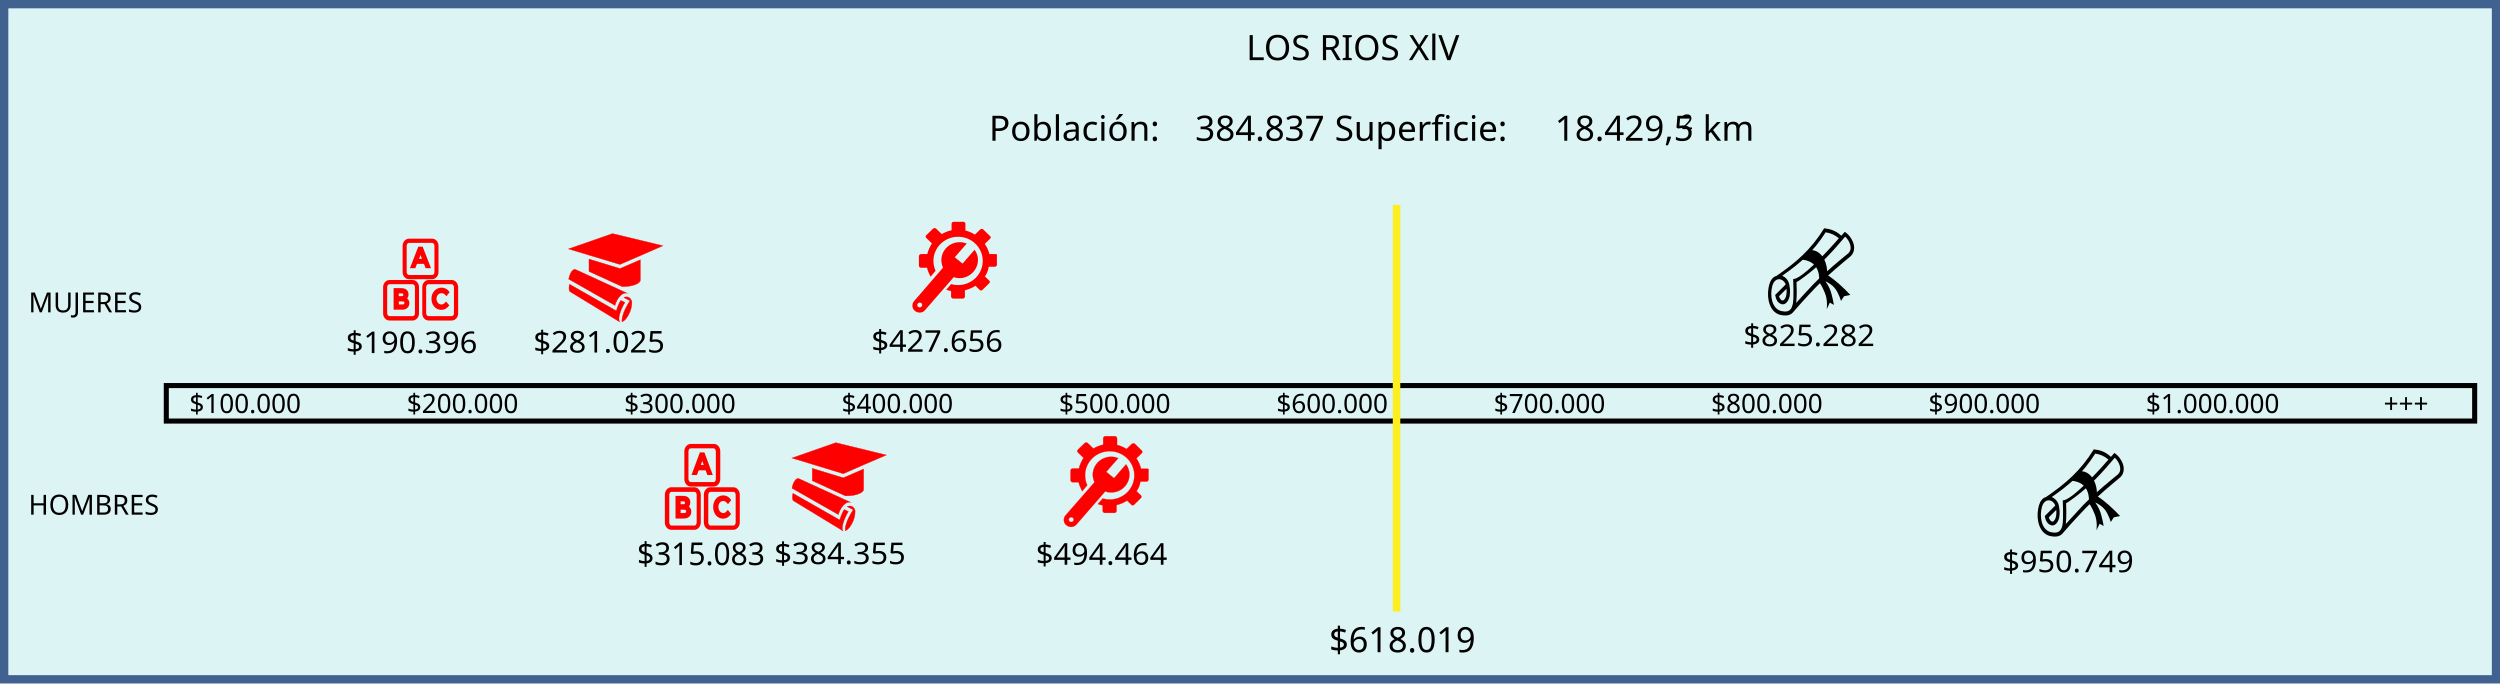
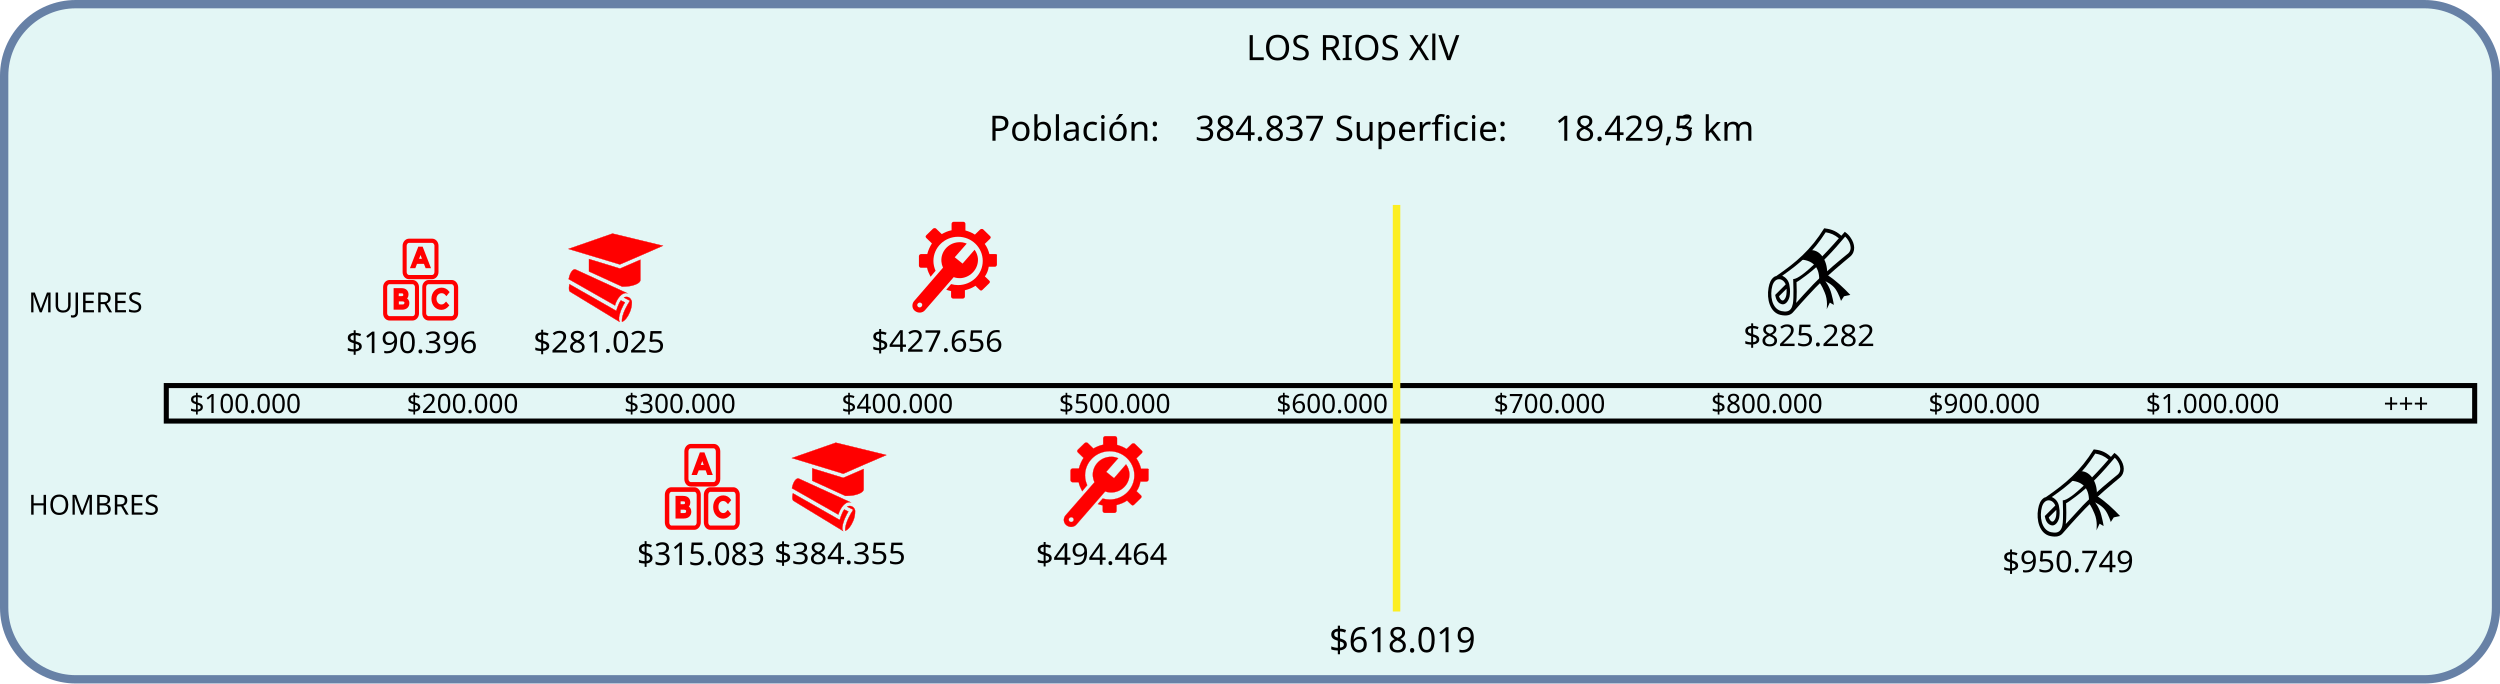
<svg xmlns="http://www.w3.org/2000/svg" version="1.1" id="Capa_1" x="0px" y="0px" viewBox="0 0 1500.4 410.1" style="enable-background:new 0 0 1500.4 410.1;" xml:space="preserve">
  <style type="text/css">
- 	.st0{fill:#DCF4F3;stroke:#416190;stroke-width:5;stroke-miterlimit:5.83;}
+ 	.st0{opacity:0.8;fill:#DCF4F3;stroke:#416190;stroke-width:5;stroke-miterlimit:5.83;}
	.st1{fill:none;stroke:#000000;stroke-width:3.04;stroke-miterlimit:10;}
	.st2{fill:none;}
- 	.st3{font-family:'Optima-Bold';}
+ 	.st3{font-family:'ArialMT';}
	.st4{font-size:16px;}
	.st5{letter-spacing:27.6;}
	.st6{letter-spacing:9.2;}
	.st7{fill:#FF0000;}
	.st8{font-size:21px;}
	.st9{font-family:'Verdana-Bold';}
- 	.st10{font-family:'Optima-Regular';}
- 	.st11{font-size:12.243px;}
- 	.st12{fill:#FCEE21;}
- 	.st13{font-size:16.651px;}
- 	.st14{fill:#FF0000;stroke:#FF0000;stroke-width:1.366;stroke-miterlimit:10;}
- 	.st15{font-size:18.927px;}
- 	.st16{fill:#FF0000;stroke:#FF0000;stroke-width:1.334;stroke-miterlimit:10;}
- 	.st17{font-size:18px;}
- 	.st18{fill:#FF0000;stroke:#FF0000;stroke-width:0.217;stroke-miterlimit:10;}
- 	.st19{fill:#FF0000;stroke:#FF0000;stroke-width:0.141;stroke-miterlimit:10;}
- 	.st20{fill-rule:evenodd;clip-rule:evenodd;}
+ 	.st10{font-size:12.243px;}
+ 	.st11{fill:#FCEE21;}
+ 	.st12{font-size:16.651px;}
+ 	.st13{fill:#FF0000;stroke:#FF0000;stroke-width:1.366;stroke-miterlimit:10;}
+ 	.st14{font-size:18.927px;}
+ 	.st15{fill:#FF0000;stroke:#FF0000;stroke-width:1.334;stroke-miterlimit:10;}
+ 	.st16{font-size:18px;}
+ 	.st17{fill:#FF0000;stroke:#FF0000;stroke-width:0.217;stroke-miterlimit:10;}
+ 	.st18{fill:#FF0000;stroke:#FF0000;stroke-width:0.141;stroke-miterlimit:10;}
</style>
-   <rect x="2.5" y="2.5" class="st0" width="1495.5" height="405.2" />
+   <path class="st0" d="M45.5,2.5H1455c23.7,0,43,19.3,43,43v319.2c0,23.7-19.3,43-43,43H45.5c-23.7,0-43-19.3-43-43V45.5  C2.5,21.8,21.8,2.5,45.5,2.5z" />
  <rect x="99.8" y="231.4" class="st1" width="1385.4" height="21.3" />
  <rect x="113.7" y="235.8" class="st2" width="1371.8" height="36.8" />
-   <text transform="matrix(0.9794 0 0 1 113.6831 247.8698)" class="st3 st4">$100.000</text>
-   <text transform="matrix(0.9794 0 0 1 179.0278 247.8698)" class="st3 st4 st5"> </text>
-   <text transform="matrix(0.9794 0 0 1 211.5347 247.8698)" class="st3 st4 st5"> </text>
-   <text transform="matrix(0.9794 0 0 1 244.1489 247.8698)" class="st3 st4">$200.000</text>
-   <text transform="matrix(0.9794 0 0 1 309.4932 247.8698)" class="st3 st4 st5"> </text>
-   <text transform="matrix(0.9794 0 0 1 342 247.8698)" class="st3 st4 st5"> </text>
-   <text transform="matrix(0.9794 0 0 1 374.6143 247.8698)" class="st3 st4">$300.000</text>
-   <text transform="matrix(0.9794 0 0 1 439.96 247.8698)" class="st3 st4 st5"> </text>
-   <text transform="matrix(0.9794 0 0 1 472.4658 247.8698)" class="st3 st4 st5"> </text>
-   <text transform="matrix(0.9794 0 0 1 505.0801 247.8698)" class="st3 st4">$400.000</text>
-   <text transform="matrix(0.9794 0 0 1 570.4258 247.8698)" class="st3 st4 st5"> </text>
-   <text transform="matrix(0.9794 0 0 1 602.9316 247.8698)" class="st3 st4 st5"> </text>
-   <text transform="matrix(0.9794 0 0 1 635.5557 247.8698)" class="st3 st4">$500.000</text>
-   <text transform="matrix(0.9794 0 0 1 700.9014 247.8698)" class="st3 st4 st5"> </text>
-   <text transform="matrix(0.9794 0 0 1 733.3975 247.8698)" class="st3 st4 st5"> </text>
-   <text transform="matrix(0.9794 0 0 1 766.0215 247.8698)" class="st3 st4">$600.000</text>
-   <text transform="matrix(0.9794 0 0 1 831.3672 247.8698)" class="st3 st4 st5"> </text>
-   <text transform="matrix(0.9794 0 0 1 863.873 247.8698)" class="st3 st4 st5"> </text>
-   <text transform="matrix(0.9794 0 0 1 896.4873 247.8698)" class="st3 st4">$700.000</text>
-   <text transform="matrix(0.9794 0 0 1 961.833 247.8698)" class="st3 st4 st5"> </text>
-   <text transform="matrix(0.9794 0 0 1 994.3389 247.8698)" class="st3 st4 st5"> </text>
-   <text transform="matrix(0.9794 0 0 1 1026.953 247.8698)" class="st3 st4">$800.000</text>
-   <text transform="matrix(0.9794 0 0 1 1092.299 247.8698)" class="st3 st4 st5"> </text>
-   <text transform="matrix(0.9794 0 0 1 1124.805 247.8698)" class="st3 st4 st5"> </text>
-   <text transform="matrix(0.9794 0 0 1 1157.419 247.8698)" class="st3 st4">$900.000</text>
-   <text transform="matrix(0.9794 0 0 1 1222.765 247.8698)" class="st3 st4 st5"> </text>
-   <text transform="matrix(0.9794 0 0 1 1255.271 247.8698)" class="st3 st4 st5"> </text>
-   <text transform="matrix(0.9794 0 0 1 1287.885 247.8698)" class="st3 st4">$1.000.000 </text>
-   <text transform="matrix(0.9794 0 0 1 1370.654 247.8698)" class="st3 st4 st6"> </text>
-   <text transform="matrix(0.9794 0 0 1 1385.736 247.8698)" class="st3 st4 st5"> </text>
-   <text transform="matrix(0.9794 0 0 1 1418.351 247.8698)" class="st3 st4">   +++</text>
+   <text transform="matrix(0.9794 0 0 1 113.6831 247.8696)" class="st3 st4">$100.000</text>
+   <text transform="matrix(0.9794 0 0 1 179.0278 247.8696)" class="st3 st4 st5"> </text>
+   <text transform="matrix(0.9794 0 0 1 211.5352 247.8696)" class="st3 st4 st5"> </text>
+   <text transform="matrix(0.9794 0 0 1 244.1489 247.8696)" class="st3 st4">$200.000</text>
+   <text transform="matrix(0.9794 0 0 1 309.4932 247.8696)" class="st3 st4 st5"> </text>
+   <text transform="matrix(0.9794 0 0 1 342 247.8696)" class="st3 st4 st5"> </text>
+   <text transform="matrix(0.9794 0 0 1 374.6143 247.8696)" class="st3 st4">$300.000</text>
+   <text transform="matrix(0.9794 0 0 1 439.96 247.8696)" class="st3 st4 st5"> </text>
+   <text transform="matrix(0.9794 0 0 1 472.4658 247.8696)" class="st3 st4 st5"> </text>
+   <text transform="matrix(0.9794 0 0 1 505.0801 247.8696)" class="st3 st4">$400.000</text>
+   <text transform="matrix(0.9794 0 0 1 570.4258 247.8696)" class="st3 st4 st5"> </text>
+   <text transform="matrix(0.9794 0 0 1 602.9316 247.8696)" class="st3 st4 st5"> </text>
+   <text transform="matrix(0.9794 0 0 1 635.5557 247.8696)" class="st3 st4">$500.000</text>
+   <text transform="matrix(0.9794 0 0 1 700.9014 247.8696)" class="st3 st4 st5"> </text>
+   <text transform="matrix(0.9794 0 0 1 733.3975 247.8696)" class="st3 st4 st5"> </text>
+   <text transform="matrix(0.9794 0 0 1 766.0215 247.8696)" class="st3 st4">$600.000</text>
+   <text transform="matrix(0.9794 0 0 1 831.3672 247.8696)" class="st3 st4 st5"> </text>
+   <text transform="matrix(0.9794 0 0 1 863.873 247.8696)" class="st3 st4 st5"> </text>
+   <text transform="matrix(0.9794 0 0 1 896.4873 247.8696)" class="st3 st4">$700.000</text>
+   <text transform="matrix(0.9794 0 0 1 961.833 247.8696)" class="st3 st4 st5"> </text>
+   <text transform="matrix(0.9794 0 0 1 994.3389 247.8696)" class="st3 st4 st5"> </text>
+   <text transform="matrix(0.9794 0 0 1 1026.953 247.8696)" class="st3 st4">$800.000</text>
+   <text transform="matrix(0.9794 0 0 1 1092.299 247.8696)" class="st3 st4 st5"> </text>
+   <text transform="matrix(0.9794 0 0 1 1124.805 247.8696)" class="st3 st4 st5"> </text>
+   <text transform="matrix(0.9794 0 0 1 1157.419 247.8696)" class="st3 st4">$900.000</text>
+   <text transform="matrix(0.9794 0 0 1 1222.765 247.8696)" class="st3 st4 st5"> </text>
+   <text transform="matrix(0.9794 0 0 1 1255.271 247.8696)" class="st3 st4 st5"> </text>
+   <text transform="matrix(0.9794 0 0 1 1287.885 247.8696)" class="st3 st4">$1.000.000 </text>
+   <text transform="matrix(0.9794 0 0 1 1370.654 247.8696)" class="st3 st4 st6"> </text>
+   <text transform="matrix(0.9794 0 0 1 1385.736 247.8696)" class="st3 st4 st5"> </text>
+   <text transform="matrix(0.9794 0 0 1 1418.351 247.8696)" class="st3 st4">   +++</text>
  <path class="st7" d="M597.5,152.5h-3.7c-0.6-2.3-1.4-4.2-2.8-6.1l3.2-3.1c0.2-0.2,0.4-0.6,0.4-0.8c0-0.4-0.2-0.6-0.4-0.8l-4.1-4  c-0.4-0.4-1.2-0.4-1.8,0l-3.2,3.1c-1.8-1.2-3.7-1.9-5.7-2.5v-4c0-0.6-0.6-1.2-1.2-1.2h-5.9c-0.6,0-1.2,0.6-1.2,1.2v3.9  c-2.2,0.4-4.1,1.3-5.9,2.3l-3.4-3.3c-0.4-0.4-1.2-0.4-1.8,0l-4.1,4c-0.2,0.2-0.4,0.6-0.4,0.8s0.2,0.6,0.4,0.8l3.4,3.3  c-1.2,1.9-2.2,4-2.8,6.4h-3.8c-0.6,0-1.2,0.6-1.2,1.2v5.8c0,0.6,0.6,1.2,1.2,1.2h3.7c0.3,2,1.3,3.7,2.1,5.4l3-3.6  c-0.8-1.8-1.3-3.8-1.3-5.9c0-8,6.6-14.5,14.8-14.5s14.8,6.5,14.8,14.5s-6.6,14.5-14.8,14.5c-1.4,0-2.9-0.2-4.2-0.6l-2.9,3.4  c0.9,0.3,1.9,0.6,2.9,0.8v3.3c0,0.6,0.6,1.2,1.2,1.2h5.9c0.6,0,1.2-0.6,1.2-1.2v-3.8c2.3-0.6,4.3-1.3,6.3-2.7l2.6,2.5  c0.2,0.2,0.6,0.4,0.8,0.4s0.6-0.2,0.8-0.4l4.1-4c0.2-0.2,0.4-0.6,0.4-0.8c0-0.4-0.2-0.6-0.4-0.8l-2.6-2.5c1.2-1.7,2-3.6,2.3-5.8h3.7  c0.6,0,1.2-0.6,1.2-1.2v-5.7C598.7,153.1,598.3,152.5,597.5,152.5z" />
  <path class="st7" d="M586.9,155.1c-0.2-1.8-0.8-3.6-2-5.2l-7.2,8.3l-4.7-3.8l7.2-8.2c-1.7-0.7-3.4-1-5.2-0.8  c-6,0.5-10.5,5.7-10,11.6c0.1,1.2,0.4,2.4,0.9,3.5l0.1,0.1l-17.4,20.1c-0.7,0.8-1.1,2-1,3.1s0.6,2.1,1.5,2.8s2,1.1,3.2,1  c1.1-0.1,2.2-0.6,2.9-1.5l17.2-19.8l0.2,0.1c1.4,0.5,2.9,0.6,4.4,0.5C582.9,166.2,587.4,161,586.9,155.1z M552.1,184.5  c-0.9,0.1-1.5-0.6-1.6-1.3c-0.1-0.8,0.6-1.5,1.4-1.6c0.9-0.1,1.5,0.6,1.6,1.3C553.5,183.7,552.9,184.4,552.1,184.5z" />
  <rect x="797.7" y="375.6" class="st2" width="92" height="32.3" />
-   <text transform="matrix(0.9794 0 0 1 797.7002 391.4362)" class="st3 st8">$618.019</text>
+   <text transform="matrix(0.9794 0 0 1 797.7002 391.436)" class="st3 st8">$618.019</text>
  <rect x="590.8" y="18.3" class="st2" width="439.9" height="108.7" />
  <text transform="matrix(1 0 0 1 742.4965 36.0794)" class="st9 st8"> LOS RIOS XlV</text>
  <text transform="matrix(1 0 0 1 593.5853 84.4793)" class="st9 st8">Población: </text>
-   <text transform="matrix(1 0 0 1 717.3157 84.4793)" class="st10 st8">384.837 </text>
+   <text transform="matrix(1 0 0 1 717.3157 84.4793)" class="st3 st8">384.837 </text>
  <text transform="matrix(1 0 0 1 801.0463 84.4793)" class="st9 st8">Superficie:</text>
-   <text transform="matrix(1 0 0 1 927.6952 84.4793)" class="st10 st8"> 18.429,5 km</text>
-   <text transform="matrix(1 0 0 1 1009.093 77.4868)" class="st10 st11">2</text>
-   <rect x="835.9" y="123" class="st12" width="4.5" height="244" />
+   <text transform="matrix(1 0 0 1 927.6952 84.4793)" class="st3 st8"> 18.429,5 km</text>
+   <text transform="matrix(1 0 0 1 1009.093 77.4868)" class="st3 st10">2</text>
+   <rect x="835.9" y="123" class="st11" width="4.5" height="244" />
  <rect x="17.2" y="175.5" class="st2" width="105.4" height="23.7" />
-   <text transform="matrix(0.9794 0 0 1 17.1333 187.441)" class="st9 st13">MUJERES</text>
+   <text transform="matrix(0.9794 0 0 1 17.1333 187.4409)" class="st9 st12">MUJERES</text>
  <rect x="17.2" y="296.9" class="st2" width="96.2" height="26" />
-   <text transform="matrix(0.9794 0 0 1 17.1333 308.8854)" class="st9 st13">HOMBRES</text>
+   <text transform="matrix(0.9794 0 0 1 17.1333 308.8853)" class="st9 st12">HOMBRES</text>
  <rect x="216.2" y="59.7" class="st2" width="80.5" height="23.3" />
  <g>
    <g>
-       <path class="st14" d="M416.7,293.1h-13.8c-1.7,0-3.2,1.7-3.2,3.8v16.6c0,2.1,1.4,3.8,3.2,3.8h13.8c1.7,0,3.2-1.7,3.2-3.8v-16.6    C419.9,294.8,418.4,293.1,416.7,293.1z M418.8,313.6c0,1.4-0.9,2.5-2,2.5H403c-1.1,0-2-1.1-2-2.5V297c0-1.4,0.9-2.5,2-2.5h13.8    c1.1,0,2,1.1,2,2.5V313.6L418.8,313.6z" />
-       <path class="st14" d="M412.1,304.1c1-0.5,1.5-1.2,1.5-2.6c0-1.8-1-3.2-3.6-3.2h-3.9v12.2h4.4c2.6,0,3.7-1.6,3.7-3.4    C414.2,305.5,413.4,304.5,412.1,304.1z M407.8,300.2h2.2c1.1,0,1.8,0.3,1.8,1.6c0,1-0.6,1.5-1.8,1.5h-2.2V300.2L407.8,300.2z     M410.5,308.6h-2.7v-3.4h2.5c1.4,0,2.2,0.5,2.2,1.6C412.4,308.2,411.7,308.6,410.5,308.6z" />
-       <path class="st14" d="M428.4,291.3c1.7,0,3.2-1.7,3.2-3.8v-16.6c0-2.1-1.4-3.8-3.2-3.8h-13.8c-1.7,0-3.2,1.7-3.2,3.8v16.6    c0,2.1,1.4,3.8,3.2,3.8H428.4L428.4,291.3z M412.5,287.5v-16.6c0-1.4,0.9-2.5,2-2.5h13.8c1.1,0,2,1.1,2,2.5v16.6    c0,1.4-0.9,2.5-2,2.5h-13.8C413.4,289.9,412.5,288.8,412.5,287.5z" />
-       <path class="st14" d="M418.9,281.6h5.1l1,2.8h1.8l-4.5-12.2h-1.8l-4.5,12.2h1.8L418.9,281.6z M421.5,274.7l1.8,5h-3.7L421.5,274.7    z" />
-       <path class="st14" d="M440.1,293.1h-13.8c-1.7,0-3.2,1.7-3.2,3.8v16.6c0,2.1,1.4,3.8,3.2,3.8h13.8c1.7,0,3.2-1.7,3.2-3.8v-16.6    C443.3,294.8,441.8,293.1,440.1,293.1z M442.2,313.6c0,1.4-0.9,2.5-2,2.5h-13.8c-1.1,0-2-1.1-2-2.5V297c0-1.4,0.9-2.5,2-2.5h13.8    c1.1,0,2,1.1,2,2.5V313.6L442.2,313.6z" />
-       <path class="st14" d="M434,300c1.2,0,2,0.5,2.9,1.5l1.1-1.4c-1-1.4-2.4-2.1-3.9-2.1c-3.2,0-5.4,2.7-5.4,6.3c0,3.7,2.3,6.3,5.3,6.3    c1.5,0,2.8-0.7,3.9-2.1l-1.1-1.4c-1,1.2-1.8,1.5-2.8,1.5c-1.8,0-3.5-1.8-3.5-4.3C430.4,301.7,432,300,434,300z" />
+       <path class="st13" d="M416.7,293.1h-13.8c-1.7,0-3.2,1.7-3.2,3.8v16.6c0,2.1,1.4,3.8,3.2,3.8h13.8c1.7,0,3.2-1.7,3.2-3.8v-16.6    C419.9,294.8,418.4,293.1,416.7,293.1z M418.8,313.6c0,1.4-0.9,2.5-2,2.5H403c-1.1,0-2-1.1-2-2.5V297c0-1.4,0.9-2.5,2-2.5h13.8    c1.1,0,2,1.1,2,2.5V313.6L418.8,313.6z" />
+       <path class="st13" d="M412.1,304.1c1-0.5,1.5-1.2,1.5-2.6c0-1.8-1-3.2-3.6-3.2h-3.9v12.2h4.4c2.6,0,3.7-1.6,3.7-3.4    C414.2,305.5,413.4,304.5,412.1,304.1z M407.8,300.2h2.2c1.1,0,1.8,0.3,1.8,1.6c0,1-0.6,1.5-1.8,1.5h-2.2V300.2L407.8,300.2z     M410.5,308.6h-2.7v-3.4h2.5c1.4,0,2.2,0.5,2.2,1.6C412.4,308.2,411.7,308.6,410.5,308.6z" />
+       <path class="st13" d="M428.4,291.3c1.7,0,3.2-1.7,3.2-3.8v-16.6c0-2.1-1.4-3.8-3.2-3.8h-13.8c-1.7,0-3.2,1.7-3.2,3.8v16.6    c0,2.1,1.4,3.8,3.2,3.8H428.4L428.4,291.3z M412.5,287.5v-16.6c0-1.4,0.9-2.5,2-2.5h13.8c1.1,0,2,1.1,2,2.5v16.6    c0,1.4-0.9,2.5-2,2.5h-13.8C413.4,289.9,412.5,288.8,412.5,287.5z" />
+       <path class="st13" d="M418.9,281.6h5.1l1,2.8h1.8l-4.5-12.2h-1.8l-4.5,12.2h1.8L418.9,281.6z M421.5,274.7l1.8,5h-3.7L421.5,274.7    z" />
+       <path class="st13" d="M440.1,293.1h-13.8c-1.7,0-3.2,1.7-3.2,3.8v16.6c0,2.1,1.4,3.8,3.2,3.8h13.8c1.7,0,3.2-1.7,3.2-3.8v-16.6    C443.3,294.8,441.8,293.1,440.1,293.1z M442.2,313.6c0,1.4-0.9,2.5-2,2.5h-13.8c-1.1,0-2-1.1-2-2.5V297c0-1.4,0.9-2.5,2-2.5h13.8    c1.1,0,2,1.1,2,2.5V313.6L442.2,313.6z" />
+       <path class="st13" d="M434,300c1.2,0,2,0.5,2.9,1.5l1.1-1.4c-1-1.4-2.4-2.1-3.9-2.1c-3.2,0-5.4,2.7-5.4,6.3c0,3.7,2.3,6.3,5.3,6.3    c1.5,0,2.8-0.7,3.9-2.1l-1.1-1.4c-1,1.2-1.8,1.5-2.8,1.5c-1.8,0-3.5-1.8-3.5-4.3C430.4,301.7,432,300,434,300z" />
    </g>
    <rect x="382.4" y="324.9" class="st2" width="84.1" height="25.4" />
-     <text transform="matrix(0.9484 0 0 1 382.3564 339.1344)" class="st3 st15">$315.083</text>
+     <text transform="matrix(0.9484 0 0 1 382.3564 339.1343)" class="st3 st14">$315.083</text>
  </g>
  <g>
    <g>
-       <path class="st16" d="M247.6,168.7h-13.8c-1.7,0-3.2,1.6-3.2,3.6v15.8c0,2,1.4,3.6,3.2,3.6h13.8c1.7,0,3.2-1.6,3.2-3.6v-15.8    C250.8,170.3,249.3,168.7,247.6,168.7z M249.7,188.1c0,1.3-0.9,2.3-2.1,2.3h-13.8c-1.1,0-2.1-1.1-2.1-2.3v-15.8    c0-1.3,0.9-2.4,2.1-2.4h13.8c1.1,0,2.1,1.1,2.1,2.4V188.1L249.7,188.1z" />
-       <path class="st16" d="M243,179.2c1-0.5,1.5-1.1,1.5-2.5c0-1.7-1-3.1-3.6-3.1h-4v11.6h4.4c2.6,0,3.7-1.5,3.7-3.2    C245.1,180.5,244.2,179.5,243,179.2z M238.7,175.4h2.2c1.1,0,1.8,0.3,1.8,1.6c0,1-0.6,1.4-1.9,1.4h-2.2L238.7,175.4L238.7,175.4z     M241.4,183.4h-2.7v-3.2h2.5c1.4,0,2.2,0.5,2.2,1.5C243.3,183.1,242.5,183.4,241.4,183.4z" />
-       <path class="st16" d="M259.3,166.9c1.7,0,3.2-1.6,3.2-3.6v-15.8c0-2-1.4-3.6-3.2-3.6h-13.8c-1.7,0-3.2,1.6-3.2,3.6v15.8    c0,2,1.4,3.6,3.2,3.6H259.3L259.3,166.9z M243.4,163.3v-15.8c0-1.3,0.9-2.4,2.1-2.4h13.8c1.1,0,2.1,1.1,2.1,2.4v15.8    c0,1.3-0.9,2.4-2.1,2.4h-13.8C244.3,165.7,243.4,164.6,243.4,163.3z" />
-       <path class="st16" d="M249.8,157.7h5.1l1,2.6h1.8l-4.5-11.6h-1.7l-4.5,11.6h1.8L249.8,157.7z M252.4,151.2l1.8,4.8h-3.7    L252.4,151.2z" />
-       <path class="st16" d="M271.1,168.7h-13.8c-1.7,0-3.2,1.6-3.2,3.6v15.8c0,2,1.4,3.6,3.2,3.6h13.8c1.7,0,3.2-1.6,3.2-3.6v-15.8    C274.2,170.3,272.8,168.7,271.1,168.7z M273.1,188.1c0,1.3-0.9,2.3-2.1,2.3h-13.8c-1.1,0-2.1-1.1-2.1-2.3v-15.8    c0-1.3,0.9-2.4,2.1-2.4H271c1.1,0,2.1,1.1,2.1,2.4V188.1L273.1,188.1z" />
-       <path class="st16" d="M265,175.3c1.2,0,2,0.4,2.9,1.4l1.1-1.4c-1-1.3-2.4-2-3.9-2c-3.2,0-5.5,2.6-5.5,6c0,3.5,2.3,6,5.3,6    c1.5,0,2.8-0.7,3.9-2l-1.1-1.3c-1,1.1-1.8,1.4-2.9,1.4c-1.8,0-3.5-1.7-3.5-4.1C261.3,176.9,263,175.3,265,175.3z" />
+       <path class="st15" d="M247.6,168.7h-13.8c-1.7,0-3.2,1.6-3.2,3.6v15.8c0,2,1.4,3.6,3.2,3.6h13.8c1.7,0,3.2-1.6,3.2-3.6v-15.8    C250.8,170.3,249.3,168.7,247.6,168.7z M249.7,188.1c0,1.3-0.9,2.3-2.1,2.3h-13.8c-1.1,0-2.1-1.1-2.1-2.3v-15.8    c0-1.3,0.9-2.4,2.1-2.4h13.8c1.1,0,2.1,1.1,2.1,2.4V188.1L249.7,188.1z" />
+       <path class="st15" d="M243,179.2c1-0.5,1.5-1.1,1.5-2.5c0-1.7-1-3.1-3.6-3.1h-4v11.6h4.4c2.6,0,3.7-1.5,3.7-3.2    C245.1,180.5,244.2,179.5,243,179.2z M238.7,175.4h2.2c1.1,0,1.8,0.3,1.8,1.6c0,1-0.6,1.4-1.9,1.4h-2.2L238.7,175.4L238.7,175.4z     M241.4,183.4h-2.7v-3.2h2.5c1.4,0,2.2,0.5,2.2,1.5C243.3,183.1,242.5,183.4,241.4,183.4z" />
+       <path class="st15" d="M259.3,166.9c1.7,0,3.2-1.6,3.2-3.6v-15.8c0-2-1.4-3.6-3.2-3.6h-13.8c-1.7,0-3.2,1.6-3.2,3.6v15.8    c0,2,1.4,3.6,3.2,3.6H259.3L259.3,166.9z M243.4,163.3v-15.8c0-1.3,0.9-2.4,2.1-2.4h13.8c1.1,0,2.1,1.1,2.1,2.4v15.8    c0,1.3-0.9,2.4-2.1,2.4h-13.8C244.3,165.7,243.4,164.6,243.4,163.3z" />
+       <path class="st15" d="M249.8,157.7h5.1l1,2.6h1.8l-4.5-11.6h-1.7l-4.5,11.6h1.8L249.8,157.7z M252.4,151.2l1.8,4.8h-3.7    L252.4,151.2z" />
+       <path class="st15" d="M271.1,168.7h-13.8c-1.7,0-3.2,1.6-3.2,3.6v15.8c0,2,1.4,3.6,3.2,3.6h13.8c1.7,0,3.2-1.6,3.2-3.6v-15.8    C274.2,170.3,272.8,168.7,271.1,168.7z M273.1,188.1c0,1.3-0.9,2.3-2.1,2.3h-13.8c-1.1,0-2.1-1.1-2.1-2.3v-15.8    c0-1.3,0.9-2.4,2.1-2.4H271c1.1,0,2.1,1.1,2.1,2.4V188.1L273.1,188.1z" />
+       <path class="st15" d="M265,175.3c1.2,0,2,0.4,2.9,1.4l1.1-1.4c-1-1.3-2.4-2-3.9-2c-3.2,0-5.5,2.6-5.5,6c0,3.5,2.3,6,5.3,6    c1.5,0,2.8-0.7,3.9-2l-1.1-1.3c-1,1.1-1.8,1.4-2.9,1.4c-1.8,0-3.5-1.7-3.5-4.1C261.3,176.9,263,175.3,265,175.3z" />
    </g>
    <rect x="207.6" y="198.3" class="st2" width="93.1" height="18.8" />
-     <text transform="matrix(1.0255 0 0 1 207.604 211.8805)" class="st3 st17">$190.396</text>
+     <text transform="matrix(1.0255 0 0 1 207.604 211.8804)" class="st3 st16">$190.396</text>
  </g>
  <g>
-     <path class="st18" d="M511.7,304.2c-0.6-0.4-1.3-0.6-2.1-0.5c-0.4,0-0.8,0.2-1.1,0.4l3.6,1.8c-1.1,1.6-2,3.3-2.9,5.1   c-0.6,1.2-1.1,2.6-1.5,4c-0.3,1.1-0.5,2.3-0.4,3.5c1.7-0.5,3.5-2.9,4.7-5.8c0.8-1.8,1.2-3.9,1.2-6.1   C513.1,305.6,512.5,304.7,511.7,304.2z" />
-     <path class="st18" d="M487.5,281.1v7.4l19.9,9.1l0,0c1.5,0,3-0.1,4.5-0.3c3.9-0.7,6.4-2.1,6.4-3.6v-12.2l-12.2,5.3L487.5,281.1z" />
-     <polygon class="st18" points="501.6,265.7 475.3,274.9 487.5,278.6 506.1,284.3 518.4,278.9 531.9,273.1  " />
-     <path class="st18" d="M505.6,315.9c0-0.2,0-0.3,0.1-0.5s0.1-0.4,0.1-0.6v-0.1c0.5-1.7,1-3.3,1.8-4.8c0.4-1,0.9-1.9,1.5-2.8V307   l-2.4-1.2c-0.6,0.8-1,1.6-1.4,2.6c-0.5,1.2-1,2.4-1.3,3.7l-28.1-16l-0.2,1c-0.2,1.5-0.2,3,0.6,3.5l29.6,18   C505.5,318,505.4,317.1,505.6,315.9z" />
-     <path class="st18" d="M503.7,307.2c1.7-4.1,4.6-6.5,6.9-5.7h-0.1l-31-14.2c-1.2-0.6-2.8,1-3.7,3.8c-0.2,0.6-0.4,1.3-0.5,1.9   l27.8,15.8C503.3,308.3,503.5,307.7,503.7,307.2z" />
+     <path class="st17" d="M511.7,304.2c-0.6-0.4-1.3-0.6-2.1-0.5c-0.4,0-0.8,0.2-1.1,0.4l3.6,1.8c-1.1,1.6-2,3.3-2.9,5.1   c-0.6,1.2-1.1,2.6-1.5,4c-0.3,1.1-0.5,2.3-0.4,3.5c1.7-0.5,3.5-2.9,4.7-5.8c0.8-1.8,1.2-3.9,1.2-6.1   C513.1,305.6,512.5,304.7,511.7,304.2z" />
+     <path class="st17" d="M487.5,281.1v7.4l19.9,9.1l0,0c1.5,0,3-0.1,4.5-0.3c3.9-0.7,6.4-2.1,6.4-3.6v-12.2l-12.2,5.3L487.5,281.1z" />
+     <polygon class="st17" points="501.6,265.7 475.3,274.9 487.5,278.6 506.1,284.3 518.4,278.9 531.9,273.1  " />
+     <path class="st17" d="M505.6,315.9c0-0.2,0-0.3,0.1-0.5s0.1-0.4,0.1-0.6v-0.1c0.5-1.7,1-3.3,1.8-4.8c0.4-1,0.9-1.9,1.5-2.8V307   l-2.4-1.2c-0.6,0.8-1,1.6-1.4,2.6c-0.5,1.2-1,2.4-1.3,3.7l-28.1-16l-0.2,1c-0.2,1.5-0.2,3,0.6,3.5l29.6,18   C505.5,318,505.4,317.1,505.6,315.9z" />
+     <path class="st17" d="M503.7,307.2c1.7-4.1,4.6-6.5,6.9-5.7h-0.1l-31-14.2c-1.2-0.6-2.8,1-3.7,3.8c-0.2,0.6-0.4,1.3-0.5,1.9   l27.8,15.8C503.3,308.3,503.5,307.7,503.7,307.2z" />
    <rect x="464.7" y="325" class="st2" width="100" height="21" />
-     <text transform="matrix(1.0255 0 0 1 464.6943 338.5446)" class="st3 st17">$384.355</text>
+     <text transform="matrix(1.0255 0 0 1 464.6943 338.5444)" class="st3 st16">$384.355</text>
  </g>
  <rect x="523" y="197.5" class="st2" width="103.7" height="22.3" />
-   <text transform="matrix(1.0255 0 0 1 522.9814 211.0983)" class="st3 st17">$427.656</text>
+   <text transform="matrix(1.0255 0 0 1 522.9814 211.0981)" class="st3 st16">$427.656</text>
  <g>
-     <path class="st19" d="M688.5,281.3h-3.7c-0.6-2.3-1.4-4.2-2.8-6.2l3.2-3.1c0.2-0.2,0.4-0.6,0.4-0.8c0-0.4-0.2-0.6-0.4-0.8l-4.1-4   c-0.4-0.4-1.2-0.4-1.8,0l-3.2,3.1c-1.8-1.2-3.7-1.9-5.7-2.5v-4c0-0.6-0.6-1.2-1.2-1.2h-5.9c-0.6,0-1.2,0.6-1.2,1.2v3.9   c-2.2,0.4-4.1,1.3-5.9,2.3l-3.4-3.3c-0.4-0.4-1.2-0.4-1.8,0l-4.1,4c-0.2,0.2-0.4,0.6-0.4,0.8c0,0.2,0.2,0.6,0.4,0.8l3.4,3.3   c-1.2,1.9-2.2,4-2.8,6.4h-3.8c-0.6,0-1.2,0.6-1.2,1.2v5.8c0,0.6,0.6,1.2,1.2,1.2h3.7c0.3,2,1.3,3.7,2.1,5.4l3-3.6   c-0.8-1.8-1.3-3.8-1.3-5.9c0-8,6.6-14.5,14.8-14.5s14.8,6.5,14.8,14.5s-6.6,14.5-14.8,14.5c-1.4,0-2.9-0.2-4.2-0.6l-2.9,3.3   c0.9,0.3,1.9,0.6,2.9,0.8v3.3c0,0.6,0.6,1.2,1.2,1.2h5.9c0.6,0,1.2-0.6,1.2-1.2v-3.5c2.3-0.6,4.3-1.3,6.3-2.7l2.6,2.5   c0.2,0.2,0.6,0.4,0.8,0.4s0.6-0.2,0.8-0.4l4.1-4c0.2-0.2,0.4-0.6,0.4-0.8c0-0.4-0.2-0.6-0.4-0.8l-2.6-2.5c1.2-1.7,2-3.6,2.3-5.8   h3.7c0.6,0,1.2-0.6,1.2-1.2V282C689.7,281.9,689.3,281.3,688.5,281.3z" />
-     <path class="st19" d="M677.8,283.9c-0.2-1.8-0.8-3.6-2-5.2l-7.2,8.3l-4.7-3.8l7.2-8.2c-1.7-0.7-3.4-1-5.2-0.8   c-6,0.5-10.5,5.7-10,11.6c0.1,1.2,0.4,2.3,0.9,3.5l0.1,0.1l-17.4,19.9c-0.7,0.8-1.1,2-1,3.1s0.6,2.1,1.5,2.8s2,1.1,3.2,1   c1.1-0.1,2.2-0.6,2.9-1.5l17.2-19.8l0.2,0.1c1.4,0.5,2.9,0.6,4.4,0.5C673.8,295,678.3,289.8,677.8,283.9z M643,313.3   c-0.9,0.1-1.5-0.6-1.6-1.3c-0.1-0.8,0.6-1.5,1.4-1.6c0.9-0.1,1.5,0.6,1.6,1.3C644.5,312.5,643.9,313.3,643,313.3z" />
+     <path class="st18" d="M688.5,281.3h-3.7c-0.6-2.3-1.4-4.2-2.8-6.2l3.2-3.1c0.2-0.2,0.4-0.6,0.4-0.8c0-0.4-0.2-0.6-0.4-0.8l-4.1-4   c-0.4-0.4-1.2-0.4-1.8,0l-3.2,3.1c-1.8-1.2-3.7-1.9-5.7-2.5v-4c0-0.6-0.6-1.2-1.2-1.2h-5.9c-0.6,0-1.2,0.6-1.2,1.2v3.9   c-2.2,0.4-4.1,1.3-5.9,2.3l-3.4-3.3c-0.4-0.4-1.2-0.4-1.8,0l-4.1,4c-0.2,0.2-0.4,0.6-0.4,0.8c0,0.2,0.2,0.6,0.4,0.8l3.4,3.3   c-1.2,1.9-2.2,4-2.8,6.4h-3.8c-0.6,0-1.2,0.6-1.2,1.2v5.8c0,0.6,0.6,1.2,1.2,1.2h3.7c0.3,2,1.3,3.7,2.1,5.4l3-3.6   c-0.8-1.8-1.3-3.8-1.3-5.9c0-8,6.6-14.5,14.8-14.5s14.8,6.5,14.8,14.5s-6.6,14.5-14.8,14.5c-1.4,0-2.9-0.2-4.2-0.6l-2.9,3.3   c0.9,0.3,1.9,0.6,2.9,0.8v3.3c0,0.6,0.6,1.2,1.2,1.2h5.9c0.6,0,1.2-0.6,1.2-1.2v-3.5c2.3-0.6,4.3-1.3,6.3-2.7l2.6,2.5   c0.2,0.2,0.6,0.4,0.8,0.4s0.6-0.2,0.8-0.4l4.1-4c0.2-0.2,0.4-0.6,0.4-0.8c0-0.4-0.2-0.6-0.4-0.8l-2.6-2.5c1.2-1.7,2-3.6,2.3-5.8   h3.7c0.6,0,1.2-0.6,1.2-1.2V282C689.7,281.9,689.3,281.3,688.5,281.3z" />
+     <path class="st18" d="M677.8,283.9c-0.2-1.8-0.8-3.6-2-5.2l-7.2,8.3l-4.7-3.8l7.2-8.2c-1.7-0.7-3.4-1-5.2-0.8   c-6,0.5-10.5,5.7-10,11.6c0.1,1.2,0.4,2.3,0.9,3.5l0.1,0.1l-17.4,19.9c-0.7,0.8-1.1,2-1,3.1s0.6,2.1,1.5,2.8s2,1.1,3.2,1   c1.1-0.1,2.2-0.6,2.9-1.5l17.2-19.8l0.2,0.1c1.4,0.5,2.9,0.6,4.4,0.5C673.8,295,678.3,289.8,677.8,283.9z M643,313.3   c-0.9,0.1-1.5-0.6-1.6-1.3c-0.1-0.8,0.6-1.5,1.4-1.6c0.9-0.1,1.5,0.6,1.6,1.3C644.5,312.5,643.9,313.3,643,313.3z" />
    <rect x="621.7" y="325.4" class="st2" width="86.8" height="19.6" />
-     <text transform="matrix(1.0255 0 0 1 621.6943 338.9313)" class="st3 st17">$494.464</text>
+     <text transform="matrix(1.0255 0 0 1 621.6943 338.9312)" class="st3 st16">$494.464</text>
  </g>
  <g>
    <g>
      <path d="M1107.2,139.1c-0.5,0.6-1.2,1.4-2.1,2.4c-3.8-3.6-7.5-4.1-10.3-4.5c-8,13-17,20.6-28.8,28.7c-0.3,0-0.7,0.2-1.1,0.4    c-2.1,1.4-3,3.8-3.5,6.7c-1.2,6.7,0.9,14.8,7.2,16.2c3.7,0.8,6.1,0.2,7.7-1.8c1.2-1.4,6.5-7.5,13.3-14.6    c7.7-7.9,17-15.4,20.8-18.6c3.5-3,2.8-7.7,0.3-11.3c-0.9-1.4-2.1-2.6-3.3-3.4L1107.2,139.1z M1078,181.8    c0.5-3.6,0.3-10.3,0.2-12.5c0.9-0.4,2.6-1.6,5.8-4c8.9-6.7,16.1-14.6,23.4-23.3c2.6,2.4,4.9,7.3,1.8,10.1    c-3.7,3-13.5,10.9-21,18.6C1084.1,175,1080.5,179,1078,181.8z M1074.7,185.5c-1.1,1.4-2.8,1.8-5.6,1.2c-5.8-1.4-7-9.5-5.4-15.2    c1.6-5.5,6.5-4.7,8-0.8l-6.3,6.3c0.2,0.6,0.5,4.6,3.7,5.5c2.3,0.8,4.2-1.6,4.9-4.4c0.3-1.8,0.5-4,0-6.5c-0.3-3-2.1-5.1-4.4-6.1    c11-7.7,18.5-14.2,26.1-26.1c3.2,0.6,5.2,1.4,7.9,3.6c-7.3,8.5-22.4,24.5-27.4,24.5c0,1.2,0.5,11.3-0.2,14.8    C1075.7,183.5,1075.4,184.7,1074.7,185.5z M1072.2,173.3c0.2,2.2,0,4.9-1.2,6.3c-1.2,1.8-2.8,0-3.3-1.8L1072.2,173.3z" />
-       <path class="st20" d="M1104.9,180.6c0,0-1.2-4.1-3.3-7.1s-6.1-4.7-6.1-4.7s2.6,3.2,3.7,7.7c1.2,4.5,1.4,6.5,1.4,6.5l-2.4-1.4    l-1.9,4c0,0,0.9-5.3-1.2-10.1c-1.9-4.7-3.3-6.1-3.3-6.1c0.5-8.5-3.2-13-10.7-13.6l5.6-5.7c6.6-0.2,10.5,7.9,9.8,14.8    c5.1,3.2,9.8,7.7,14,12.1l-3.8,0.8L1104.9,180.6z" />
+       <path d="M1104.9,180.6c0,0-1.2-4.1-3.3-7.1s-6.1-4.7-6.1-4.7s2.6,3.2,3.7,7.7c1.2,4.5,1.4,6.5,1.4,6.5l-2.4-1.4l-1.9,4    c0,0,0.9-5.3-1.2-10.1c-1.9-4.7-3.3-6.1-3.3-6.1c0.5-8.5-3.2-13-10.7-13.6l5.6-5.7c6.6-0.2,10.5,7.9,9.8,14.8    c5.1,3.2,9.8,7.7,14,12.1l-3.8,0.8L1104.9,180.6z" />
    </g>
    <rect x="1046.3" y="194.1" class="st2" width="92.4" height="17.8" />
-     <text transform="matrix(1.0255 0 0 1 1046.319 207.6989)" class="st3 st17">$825.282</text>
+     <text transform="matrix(1.0255 0 0 1 1046.319 207.6987)" class="st3 st16">$825.282</text>
  </g>
  <g>
    <g>
      <path d="M1269,271.8c-0.5,0.6-1.2,1.4-2.1,2.4c-3.8-3.6-7.5-4.2-10.3-4.5c-8,13-17,20.6-28.8,28.7c-0.3,0-0.7,0.2-1.1,0.4    c-2.1,1.4-3,3.8-3.5,6.7c-1.2,6.7,0.9,14.8,7.2,16.2c3.7,0.8,6.1,0.2,7.7-1.8c1.2-1.4,6.5-7.5,13.3-14.6    c7.7-7.9,17-15.4,20.8-18.6c3.5-3,2.8-7.7,0.3-11.3c-0.9-1.4-2.1-2.6-3.3-3.4L1269,271.8z M1239.8,314.5    c0.5-3.6,0.3-10.3,0.2-12.5c0.9-0.4,2.6-1.6,5.8-4c8.9-6.7,16.1-14.6,23.4-23.3c2.6,2.4,4.9,7.3,1.8,10.1    c-3.7,3-13.5,10.9-21,18.6C1246,307.7,1242.3,311.7,1239.8,314.5z M1236.5,318.2c-1.1,1.4-2.8,1.8-5.6,1.2    c-5.8-1.4-7-9.5-5.4-15.2c1.6-5.5,6.5-4.7,8-0.8l-6.3,6.3c0.2,0.6,0.5,4.5,3.7,5.5c2.3,0.8,4.2-1.6,4.9-4.3c0.3-1.8,0.5-4,0-6.5    c-0.3-3-2.1-5.1-4.4-6.1c11-7.7,18.5-14.2,26.1-26.1c3.2,0.6,5.2,1.4,7.9,3.6c-7.3,8.5-22.4,24.5-27.4,24.5    c0,1.2,0.5,11.3-0.2,14.8C1237.6,316.2,1237.2,317.4,1236.5,318.2z M1234.1,306c0.2,2.2,0,4.9-1.2,6.3c-1.2,1.8-2.8,0-3.3-1.8    L1234.1,306z" />
-       <path class="st20" d="M1266.8,313.3c0,0-1.2-4.2-3.3-7.1s-6.1-4.7-6.1-4.7s2.6,3.2,3.7,7.7c1.2,4.5,1.4,6.5,1.4,6.5l-2.4-1.4    l-1.9,4c0,0,0.9-5.3-1.2-10.1c-1.9-4.7-3.3-6.1-3.3-6.1c0.5-8.5-3.2-13-10.7-13.6l5.6-5.7c6.6-0.2,10.5,7.9,9.8,14.8    c5.1,3.2,9.8,7.7,14,12.1l-3.8,0.8L1266.8,313.3z" />
+       <path d="M1266.8,313.3c0,0-1.2-4.2-3.3-7.1s-6.1-4.7-6.1-4.7s2.6,3.2,3.7,7.7c1.2,4.5,1.4,6.5,1.4,6.5l-2.4-1.4l-1.9,4    c0,0,0.9-5.3-1.2-10.1c-1.9-4.7-3.3-6.1-3.3-6.1c0.5-8.5-3.2-13-10.7-13.6l5.6-5.7c6.6-0.2,10.5,7.9,9.8,14.8    c5.1,3.2,9.8,7.7,14,12.1l-3.8,0.8L1266.8,313.3z" />
    </g>
    <rect x="1201.7" y="329.8" class="st2" width="109" height="19.1" />
-     <text transform="matrix(1.0255 0 0 1 1201.694 343.4059)" class="st3 st17">$950.749</text>
+     <text transform="matrix(1.0255 0 0 1 1201.694 343.4058)" class="st3 st16">$950.749</text>
  </g>
  <g>
    <rect x="320.2" y="198" class="st2" width="99.6" height="21.9" />
-     <text transform="matrix(1.0255 0 0 1 320.1318 211.5631)" class="st3 st17">$281.025</text>
-     <path class="st18" d="M377.7,178.7c-0.6-0.4-1.3-0.6-2.1-0.5c-0.4,0-0.8,0.2-1.1,0.4l3.6,1.9c-1.1,1.6-2,3.3-2.9,5.1   c-0.6,1.2-1.1,2.6-1.5,4c-0.3,1.1-0.5,2.3-0.4,3.5c1.7-0.5,3.5-2.9,4.7-5.8c0.8-1.8,1.2-3.9,1.2-6.1   C379,180.1,378.4,179.2,377.7,178.7z" />
-     <path class="st18" d="M353.5,155.5v7.4l19.9,9.1l0,0c1.5,0,3-0.1,4.5-0.3c3.9-0.7,6.4-2.1,6.4-3.6v-12.2l-12.2,5.3L353.5,155.5z" />
-     <polygon class="st18" points="367.6,140.2 341.2,149.4 353.5,153.1 372,158.7 384.3,153.4 397.8,147.5  " />
-     <path class="st18" d="M371.5,190.4c0-0.2,0-0.3,0.1-0.5s0.1-0.4,0.1-0.6v-0.1c0.5-1.7,1-3.3,1.8-4.8c0.4-1,0.9-1.9,1.5-2.8v-0.1   l-2.4-1.2c-0.6,0.8-1,1.6-1.4,2.6c-0.5,1.2-1,2.4-1.3,3.7l-28.1-16l-0.2,1c-0.2,1.5-0.2,3,0.6,3.5l29.6,18   C371.5,192.4,371.4,191.6,371.5,190.4z" />
-     <path class="st18" d="M369.6,181.7c1.7-4.1,4.6-6.5,6.9-5.7h-0.1l-30.9-14.2c-1.2-0.6-2.8,1-3.7,3.8c-0.2,0.6-0.4,1.3-0.5,1.9   l27.8,15.8C369.2,182.7,369.4,182.2,369.6,181.7z" />
+     <text transform="matrix(1.0255 0 0 1 320.1318 211.563)" class="st3 st16">$281.025</text>
+     <path class="st17" d="M377.7,178.7c-0.6-0.4-1.3-0.6-2.1-0.5c-0.4,0-0.8,0.2-1.1,0.4l3.6,1.9c-1.1,1.6-2,3.3-2.9,5.1   c-0.6,1.2-1.1,2.6-1.5,4c-0.3,1.1-0.5,2.3-0.4,3.5c1.7-0.5,3.5-2.9,4.7-5.8c0.8-1.8,1.2-3.9,1.2-6.1   C379,180.1,378.4,179.2,377.7,178.7z" />
+     <path class="st17" d="M353.5,155.5v7.4l19.9,9.1l0,0c1.5,0,3-0.1,4.5-0.3c3.9-0.7,6.4-2.1,6.4-3.6v-12.2l-12.2,5.3L353.5,155.5z" />
+     <polygon class="st17" points="367.6,140.2 341.2,149.4 353.5,153.1 372,158.7 384.3,153.4 397.8,147.5  " />
+     <path class="st17" d="M371.5,190.4c0-0.2,0-0.3,0.1-0.5s0.1-0.4,0.1-0.6v-0.1c0.5-1.7,1-3.3,1.8-4.8c0.4-1,0.9-1.9,1.5-2.8v-0.1   l-2.4-1.2c-0.6,0.8-1,1.6-1.4,2.6c-0.5,1.2-1,2.4-1.3,3.7l-28.1-16l-0.2,1c-0.2,1.5-0.2,3,0.6,3.5l29.6,18   C371.5,192.4,371.4,191.6,371.5,190.4z" />
+     <path class="st17" d="M369.6,181.7c1.7-4.1,4.6-6.5,6.9-5.7h-0.1l-30.9-14.2c-1.2-0.6-2.8,1-3.7,3.8c-0.2,0.6-0.4,1.3-0.5,1.9   l27.8,15.8C369.2,182.7,369.4,182.2,369.6,181.7z" />
  </g>
</svg>
